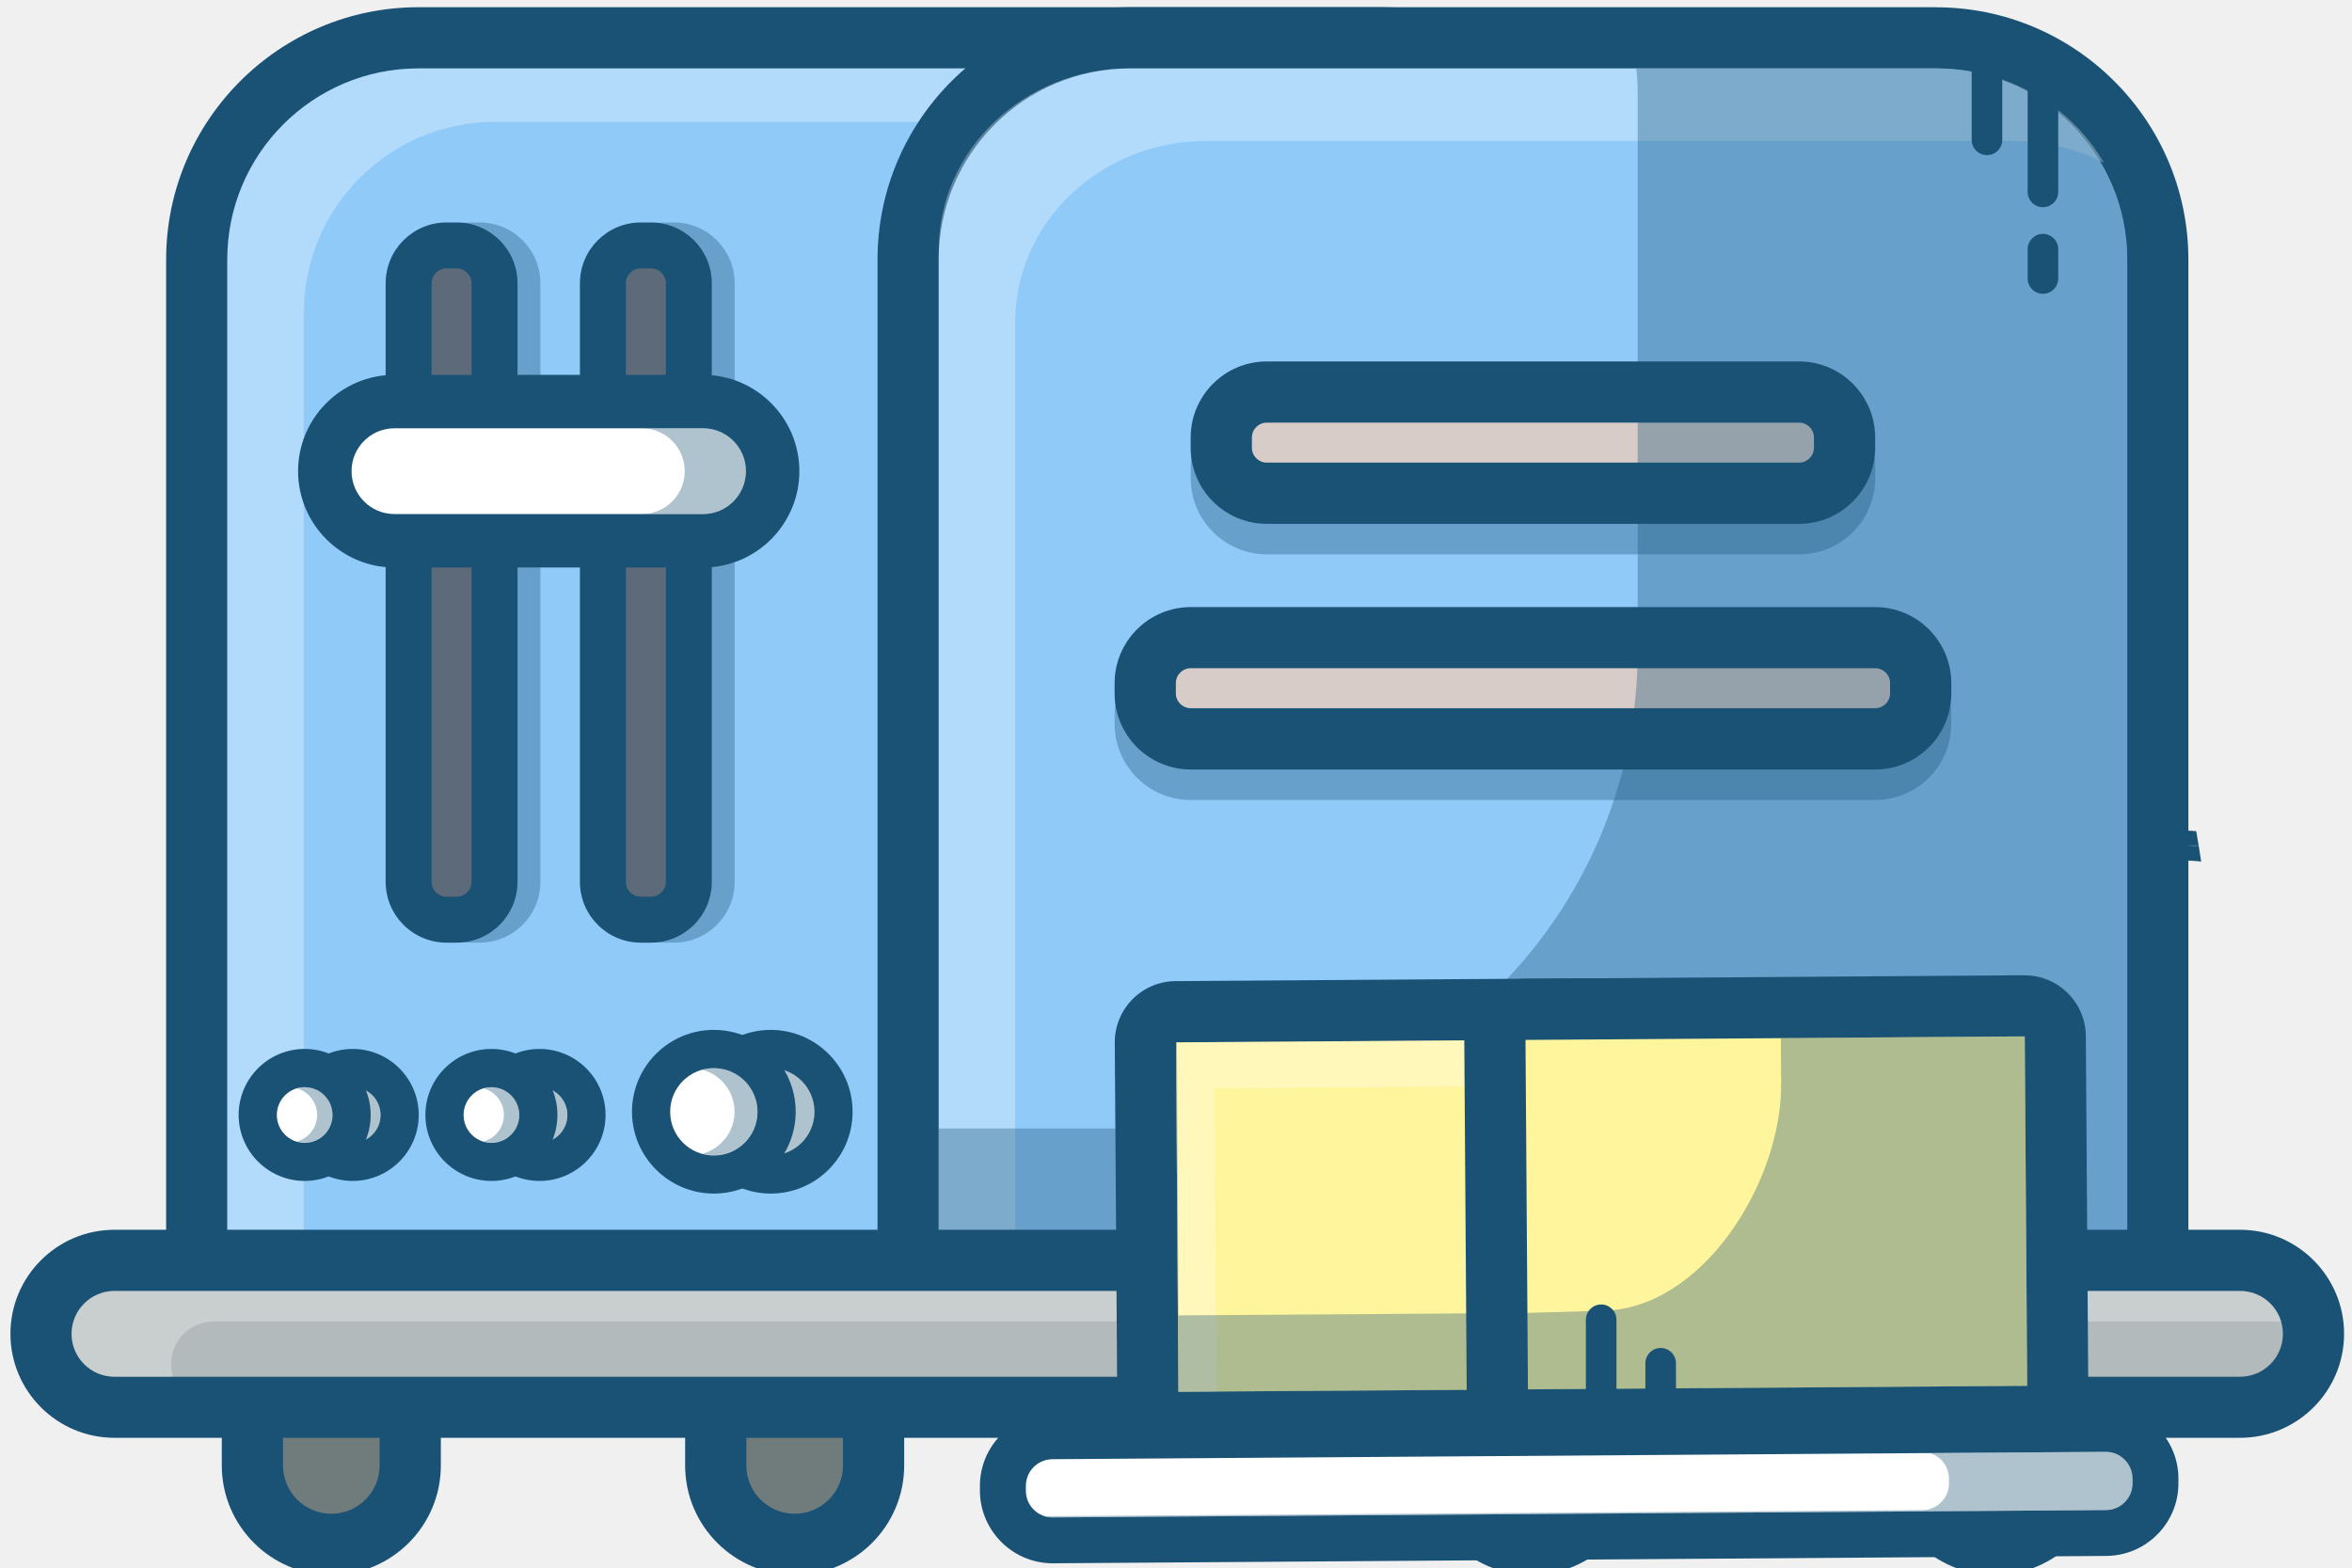
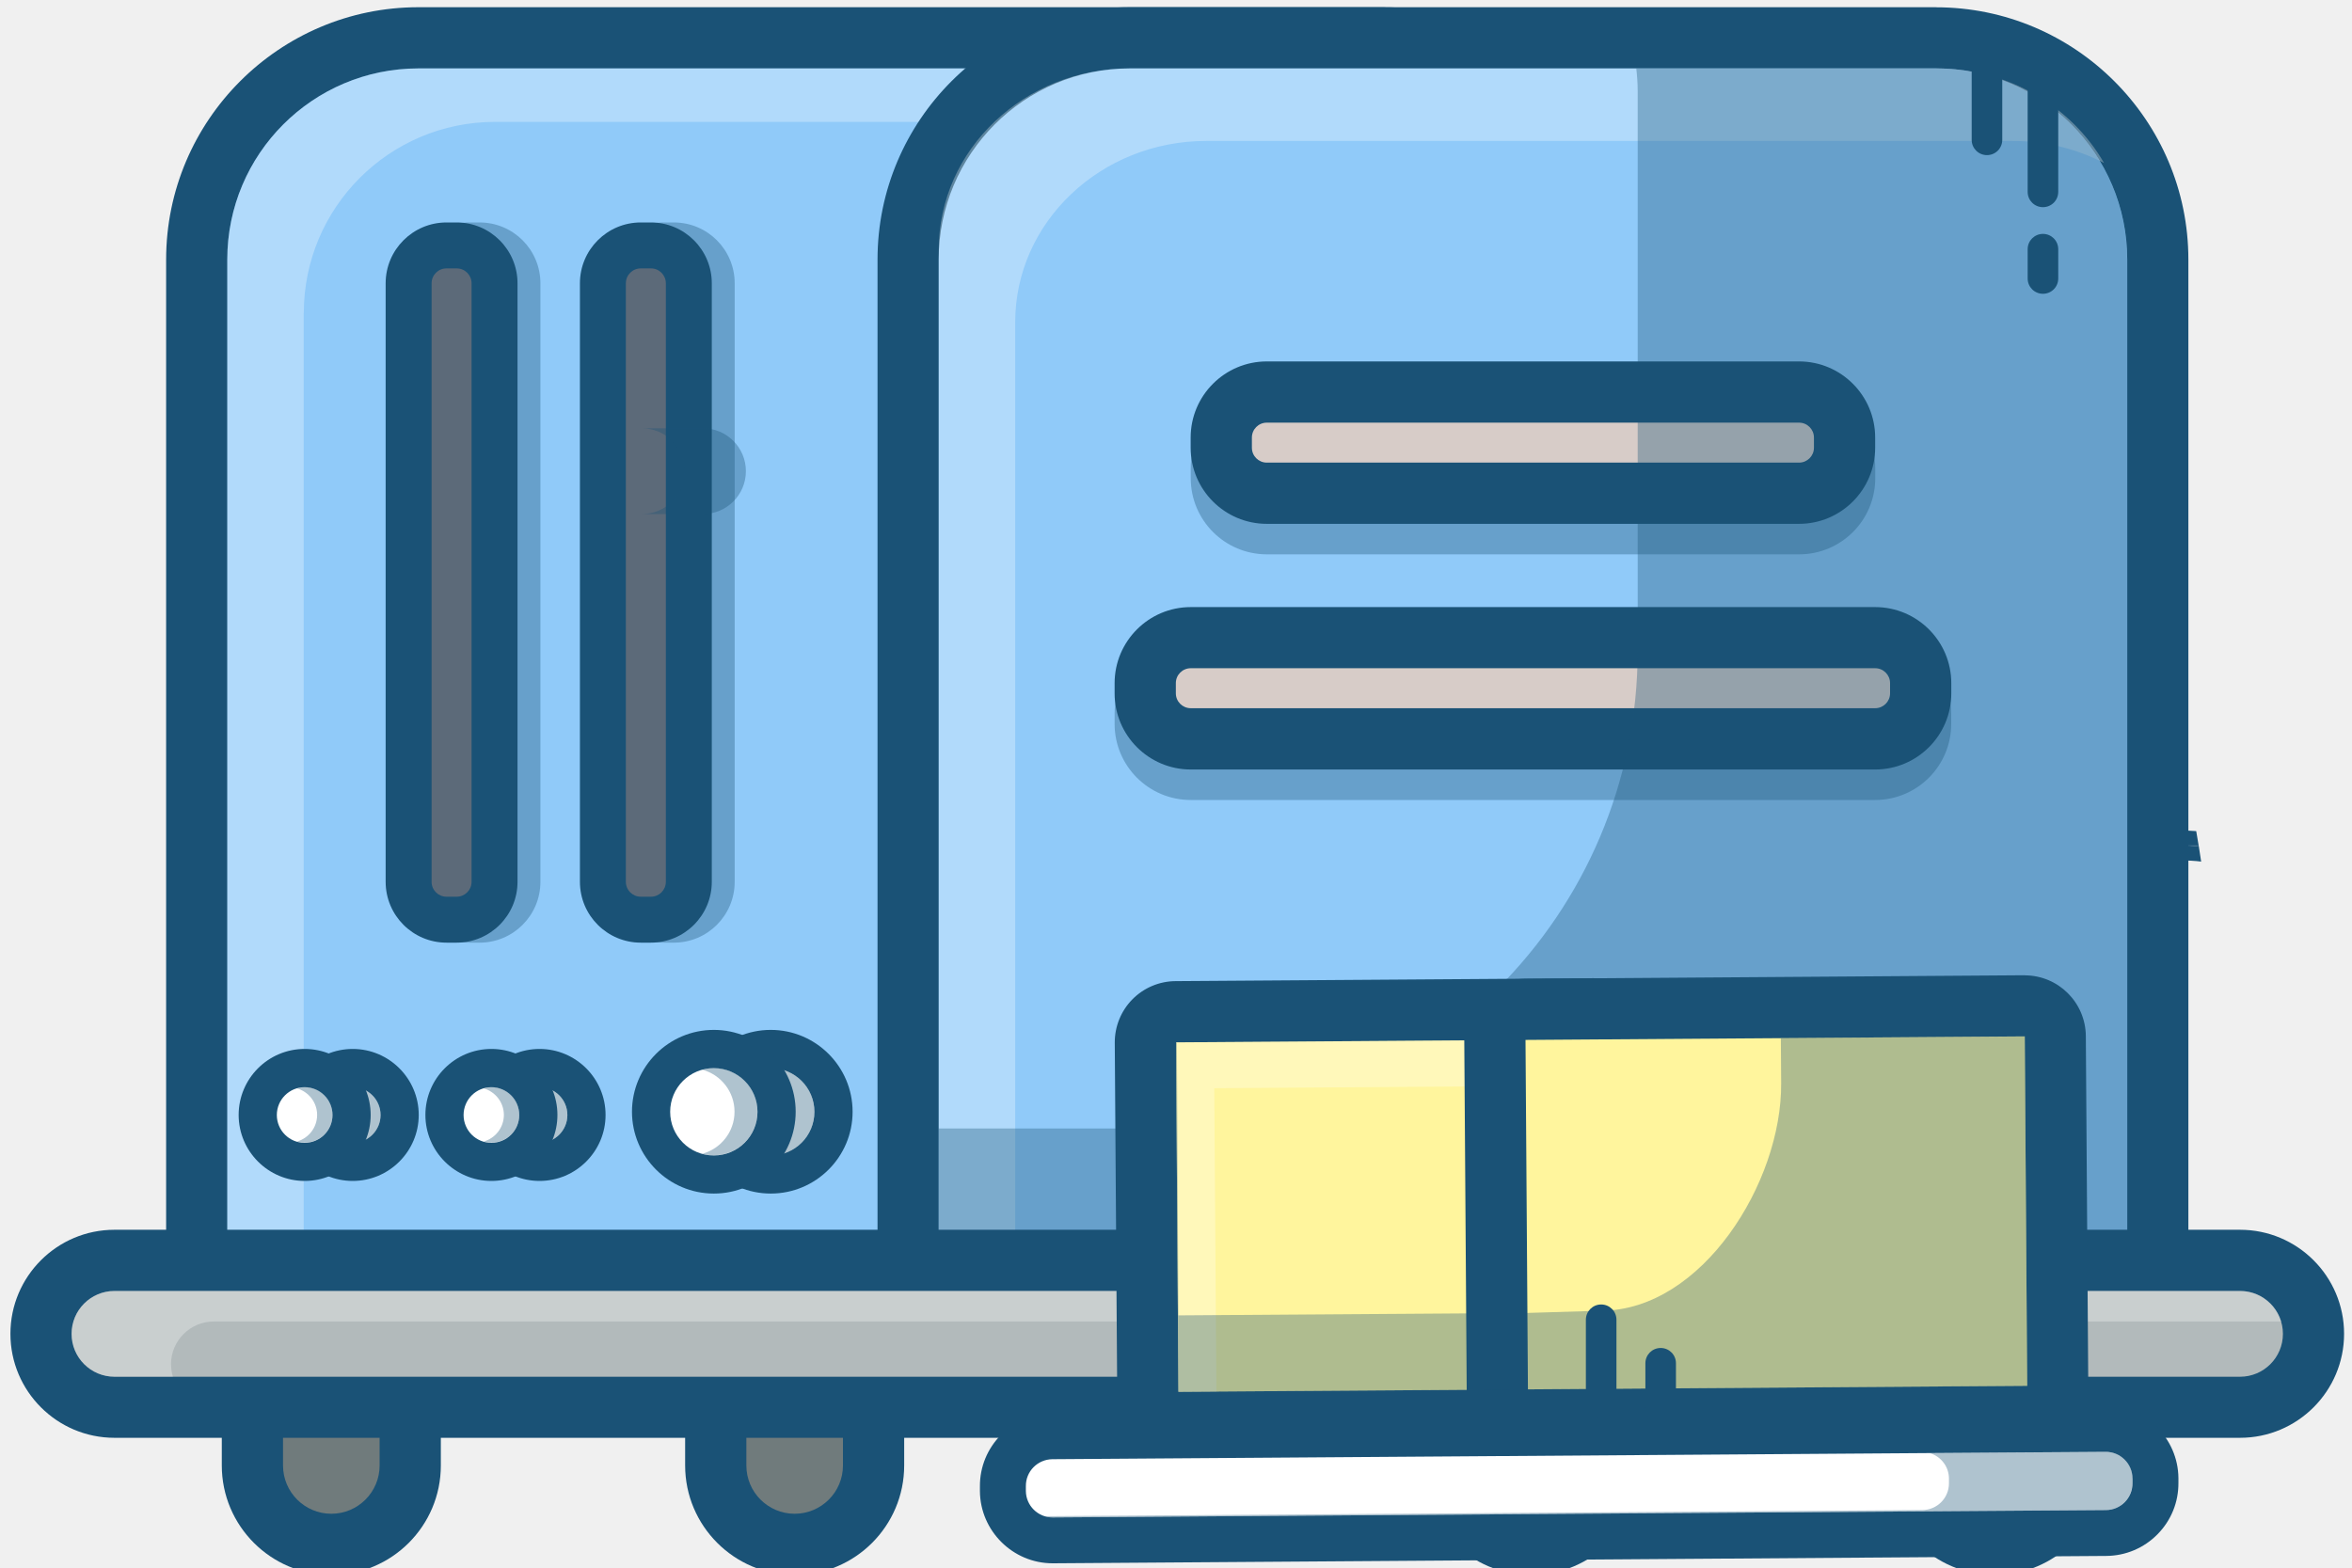
<svg xmlns="http://www.w3.org/2000/svg" id="Layer_1" data-name="Layer 1" viewBox="0 0 300 200">
  <defs>
    <style>
      .cls-1 {
        fill: #d7ccc8;
      }

      .cls-1, .cls-2, .cls-3, .cls-4, .cls-5, .cls-6, .cls-7, .cls-8 {
        stroke-width: 0px;
      }

      .cls-2 {
        fill: #5c6a79;
      }

      .cls-3 {
        fill: #90caf9;
      }

      .cls-4 {
        fill: #b2babb;
      }

      .cls-5 {
        fill: #fff59d;
      }

      .cls-6 {
        fill: #1a5276;
      }

      .cls-9 {
        opacity: .3;
      }

      .cls-10 {
        opacity: .35;
      }

      .cls-7 {
        fill: #707b7c;
      }

      .cls-8 {
        fill: #fff;
      }
    </style>
  </defs>
  <g>
    <path class="cls-6" d="M277.97,107.87h2.47c-.1-.62-.2-1.23-.31-1.84-.65-.05-1.36-.08-2.16-.08-1.15,0-2.08.86-2.08,1.91s.93,1.91,2.08,1.91,2.02.05,2.79.15c-.1-.66-.2-1.31-.3-1.95-.72-.07-1.53-.11-2.49-.11Z" />
    <path class="cls-6" d="M277.97,107.87c.95,0,1.76.04,2.49.11,0-.04-.01-.07-.02-.11h-2.47Z" />
    <g>
      <g>
        <g>
          <path class="cls-7" d="M42.26,197.02c-5.55,0-10.06-4.51-10.06-10.06v-15.37c0-5.55,4.51-10.06,10.06-10.06s10.06,4.51,10.06,10.06v15.37c0,5.55-4.51,10.06-10.06,10.06Z" />
          <path class="cls-6" d="M42.26,165.43c3.4,0,6.16,2.76,6.16,6.16v15.37c0,3.4-2.76,6.16-6.16,6.16s-6.16-2.76-6.16-6.16v-15.37c0-3.4,2.76-6.16,6.16-6.16h0ZM42.26,157.62c-7.7,0-13.97,6.26-13.97,13.97v15.37c0,7.7,6.26,13.97,13.97,13.97s13.97-6.26,13.97-13.97v-15.37c0-7.7-6.26-13.97-13.97-13.97h0Z" />
        </g>
        <g>
          <path class="cls-7" d="M101.36,197.02c-5.55,0-10.06-4.51-10.06-10.06v-15.37c0-5.55,4.51-10.06,10.06-10.06s10.06,4.51,10.06,10.06v15.37c0,5.55-4.51,10.06-10.06,10.06Z" />
          <path class="cls-6" d="M101.36,165.43c3.4,0,6.16,2.76,6.16,6.16v15.37c0,3.4-2.76,6.16-6.16,6.16s-6.16-2.76-6.16-6.16v-15.37c0-3.4,2.76-6.16,6.16-6.16h0ZM101.36,157.62c-7.7,0-13.97,6.26-13.97,13.97v15.37c0,7.7,6.26,13.97,13.97,13.97s13.97-6.26,13.97-13.97v-15.37c0-7.7-6.26-13.97-13.97-13.97h0Z" />
        </g>
        <g>
          <path class="cls-7" d="M195.31,197.02c-5.55,0-10.06-4.51-10.06-10.06v-15.37c0-5.55,4.51-10.06,10.06-10.06s10.06,4.51,10.06,10.06v15.37c0,5.55-4.51,10.06-10.06,10.06Z" />
          <path class="cls-6" d="M195.31,165.43c3.4,0,6.16,2.76,6.16,6.16v15.37c0,3.4-2.76,6.16-6.16,6.16s-6.16-2.76-6.16-6.16v-15.37c0-3.4,2.76-6.16,6.16-6.16h0ZM195.31,157.62c-7.7,0-13.97,6.26-13.97,13.97v15.37c0,7.7,6.26,13.97,13.97,13.97s13.97-6.26,13.97-13.97v-15.37c0-7.7-6.26-13.97-13.97-13.97h0Z" />
        </g>
        <g>
          <path class="cls-7" d="M254.42,197.02c-5.55,0-10.06-4.51-10.06-10.06v-15.37c0-5.55,4.51-10.06,10.06-10.06s10.06,4.51,10.06,10.06v15.37c0,5.55-4.51,10.06-10.06,10.06Z" />
          <path class="cls-6" d="M254.42,165.43c3.4,0,6.16,2.76,6.16,6.16v15.37c0,3.4-2.76,6.16-6.16,6.16s-6.16-2.76-6.16-6.16v-15.37c0-3.4,2.76-6.16,6.16-6.16h0ZM254.42,157.62c-7.7,0-13.97,6.26-13.97,13.97v15.37c0,7.7,6.26,13.97,13.97,13.97s13.97-6.26,13.97-13.97v-15.37c0-7.7-6.26-13.97-13.97-13.97h0Z" />
        </g>
        <g>
          <path class="cls-3" d="M28.99,169.33c-2.15,0-3.9-1.75-3.9-3.9V33.12c0-15.6,12.69-28.29,28.29-28.29h123.23c15.6,0,28.29,12.69,28.29,28.29v132.31c0,2.15-1.75,3.9-3.9,3.9H28.99Z" />
          <path class="cls-6" d="M176.61,8.73c13.47,0,24.39,10.92,24.39,24.39v132.31H28.99V33.12c0-13.47,10.92-24.39,24.39-24.39h123.23ZM176.61.92H53.38C35.63.92,21.19,15.37,21.19,33.12v132.31c0,4.31,3.49,7.8,7.8,7.8h172c4.31,0,7.8-3.49,7.8-7.8V33.12c0-17.75-14.44-32.19-32.19-32.19h0Z" />
        </g>
        <g class="cls-10">
          <rect class="cls-6" x="52.12" y="28.38" width="16.81" height="91.88" rx="7.76" ry="7.76" />
          <rect class="cls-6" x="76.9" y="28.38" width="16.81" height="91.88" rx="7.76" ry="7.76" />
        </g>
        <g class="cls-9">
          <path class="cls-8" d="M38.75,39.94c0-13.47,10.92-24.39,24.39-24.39h123.23c3.05,0,5.98.57,8.67,1.59-4.47-5.16-11.06-8.42-18.43-8.42H53.38c-13.47,0-24.39,10.92-24.39,24.39v132.31h9.75V39.94Z" />
        </g>
        <g>
          <path class="cls-3" d="M119.73,169.33c-2.15,0-3.9-1.75-3.9-3.9V33.12c0-15.6,12.69-28.29,28.29-28.29h102.82c15.6,0,28.29,12.69,28.29,28.29v132.31c0,2.15-1.75,3.9-3.9,3.9H119.73Z" />
          <path class="cls-6" d="M246.94,8.73c13.47,0,24.39,10.92,24.39,24.39v132.31H119.73V33.12c0-13.47,10.92-24.39,24.39-24.39h102.82ZM246.94.92h-102.82c-17.75,0-32.19,14.44-32.19,32.19v132.31c0,4.31,3.49,7.8,7.8,7.8h151.6c4.31,0,7.8-3.49,7.8-7.8V33.12c0-17.75-14.44-32.19-32.19-32.19h0Z" />
        </g>
        <g>
          <g>
            <rect class="cls-2" x="52.12" y="31.31" width="10.95" height="86.02" rx="4.83" ry="4.83" />
            <path class="cls-6" d="M58.25,34.24c1.05,0,1.9.85,1.9,1.9v76.36c0,1.05-.85,1.9-1.9,1.9h-1.3c-1.05,0-1.9-.85-1.9-1.9V36.14c0-1.05.85-1.9,1.9-1.9h1.3ZM58.25,28.38h-1.3c-4.28,0-7.76,3.48-7.76,7.76v76.36c0,4.28,3.48,7.76,7.76,7.76h1.3c4.28,0,7.76-3.48,7.76-7.76V36.14c0-4.28-3.48-7.76-7.76-7.76h0Z" />
          </g>
          <g>
            <rect class="cls-2" x="76.9" y="31.31" width="10.95" height="86.02" rx="4.83" ry="4.83" />
            <path class="cls-6" d="M83.03,34.24c1.05,0,1.9.85,1.9,1.9v76.36c0,1.05-.85,1.9-1.9,1.9h-1.3c-1.05,0-1.9-.85-1.9-1.9V36.14c0-1.05.85-1.9,1.9-1.9h1.3ZM83.03,28.38h-1.3c-4.28,0-7.76,3.48-7.76,7.76v76.36c0,4.28,3.48,7.76,7.76,7.76h1.3c4.28,0,7.76-3.48,7.76-7.76V36.14c0-4.28-3.48-7.76-7.76-7.76h0Z" />
          </g>
        </g>
        <g>
          <g>
            <path class="cls-8" d="M98.31,149.84c-4.41,0-8-3.59-8-8s3.59-8,8-8,8,3.59,8,8-3.59,8-8,8Z" />
            <path class="cls-6" d="M98.31,136.27c3.07,0,5.57,2.49,5.57,5.57s-2.49,5.57-5.57,5.57-5.57-2.49-5.57-5.57,2.49-5.57,5.57-5.57h0ZM98.31,131.39c-5.76,0-10.44,4.69-10.44,10.44s4.68,10.44,10.44,10.44,10.44-4.68,10.44-10.44-4.69-10.44-10.44-10.44h0Z" />
          </g>
          <g class="cls-10">
            <circle class="cls-6" cx="98.31" cy="141.84" r="5.57" />
          </g>
          <g>
            <path class="cls-8" d="M91.05,149.84c-4.41,0-8-3.59-8-8s3.59-8,8-8,8,3.59,8,8-3.59,8-8,8Z" />
            <path class="cls-6" d="M91.05,136.27c3.07,0,5.57,2.49,5.57,5.57s-2.49,5.57-5.57,5.57-5.57-2.49-5.57-5.57,2.49-5.57,5.57-5.57h0ZM91.05,131.39c-5.76,0-10.44,4.69-10.44,10.44s4.68,10.44,10.44,10.44,10.44-4.68,10.44-10.44-4.69-10.44-10.44-10.44h0Z" />
          </g>
          <g class="cls-10">
            <path class="cls-6" d="M91.05,136.27c-.51,0-1,.07-1.46.2,2.36.64,4.1,2.8,4.1,5.36s-1.74,4.72-4.1,5.36c.47.13.96.2,1.46.2,3.07,0,5.57-2.49,5.57-5.57s-2.49-5.57-5.57-5.57Z" />
          </g>
        </g>
        <g>
          <g>
            <path class="cls-8" d="M44.99,148.23c-3.3,0-5.98-2.68-5.98-5.98s2.68-5.98,5.98-5.98,5.98,2.68,5.98,5.98-2.68,5.98-5.98,5.98Z" />
            <path class="cls-6" d="M44.99,138.7c1.96,0,3.55,1.59,3.55,3.55s-1.59,3.55-3.55,3.55-3.55-1.59-3.55-3.55,1.59-3.55,3.55-3.55h0ZM44.99,133.82c-4.64,0-8.42,3.78-8.42,8.42s3.78,8.42,8.42,8.42,8.42-3.78,8.42-8.42-3.78-8.42-8.42-8.42h0Z" />
          </g>
          <g class="cls-10">
            <circle class="cls-6" cx="44.99" cy="142.25" r="3.55" />
          </g>
          <g>
            <path class="cls-8" d="M38.86,148.23c-3.3,0-5.98-2.68-5.98-5.98s2.68-5.98,5.98-5.98,5.98,2.68,5.98,5.98-2.68,5.98-5.98,5.98Z" />
            <path class="cls-6" d="M38.86,138.7c1.96,0,3.55,1.59,3.55,3.55s-1.59,3.55-3.55,3.55-3.55-1.59-3.55-3.55,1.59-3.55,3.55-3.55h0ZM38.86,133.82c-4.65,0-8.42,3.78-8.42,8.42s3.78,8.42,8.42,8.42,8.42-3.78,8.42-8.42-3.78-8.42-8.42-8.42h0Z" />
          </g>
          <g class="cls-10">
            <path class="cls-6" d="M38.86,138.7c-.34,0-.66.06-.98.15,1.48.43,2.57,1.78,2.57,3.39s-1.09,2.97-2.57,3.39c.31.09.63.15.98.15,1.96,0,3.55-1.59,3.55-3.55s-1.59-3.55-3.55-3.55Z" />
          </g>
        </g>
        <g>
          <g>
            <path class="cls-8" d="M68.82,148.23c-3.3,0-5.98-2.68-5.98-5.98s2.68-5.98,5.98-5.98,5.98,2.68,5.98,5.98-2.68,5.98-5.98,5.98Z" />
            <path class="cls-6" d="M68.82,138.7c1.96,0,3.55,1.59,3.55,3.55s-1.59,3.55-3.55,3.55-3.55-1.59-3.55-3.55,1.59-3.55,3.55-3.55h0ZM68.82,133.82c-4.65,0-8.42,3.78-8.42,8.42s3.78,8.42,8.42,8.42,8.42-3.78,8.42-8.42-3.78-8.42-8.42-8.42h0Z" />
          </g>
          <g class="cls-10">
            <circle class="cls-6" cx="68.82" cy="142.25" r="3.55" />
          </g>
          <g>
            <path class="cls-8" d="M62.68,148.23c-3.3,0-5.98-2.68-5.98-5.98s2.68-5.98,5.98-5.98,5.98,2.68,5.98,5.98-2.68,5.98-5.98,5.98Z" />
            <path class="cls-6" d="M62.68,138.7c1.96,0,3.55,1.59,3.55,3.55s-1.59,3.55-3.55,3.55-3.55-1.59-3.55-3.55,1.59-3.55,3.55-3.55h0ZM62.68,133.82c-4.65,0-8.42,3.78-8.42,8.42s3.78,8.42,8.42,8.42,8.42-3.78,8.42-8.42-3.78-8.42-8.42-8.42h0Z" />
          </g>
          <g class="cls-10">
            <path class="cls-6" d="M62.68,138.7c-.34,0-.66.06-.98.15,1.48.43,2.57,1.78,2.57,3.39s-1.09,2.97-2.57,3.39c.31.09.63.15.98.15,1.96,0,3.55-1.59,3.55-3.55s-1.59-3.55-3.55-3.55Z" />
          </g>
-         </g>
-         <g>
-           <path class="cls-8" d="M50.31,68.99c-4.9,0-8.88-3.98-8.88-8.88s3.98-8.88,8.88-8.88h39.36c4.9,0,8.88,3.98,8.88,8.88s-3.98,8.88-8.88,8.88h-39.36Z" />
-           <path class="cls-6" d="M89.67,54.64c3.02,0,5.47,2.45,5.47,5.47s-2.45,5.47-5.47,5.47h-39.36c-3.02,0-5.47-2.45-5.47-5.47s2.45-5.47,5.47-5.47h39.36ZM89.67,47.82h-39.36c-6.78,0-12.29,5.52-12.29,12.29s5.52,12.29,12.29,12.29h39.36c6.78,0,12.29-5.52,12.29-12.29s-5.52-12.29-12.29-12.29h0Z" />
        </g>
        <g class="cls-10">
          <path class="cls-6" d="M89.67,54.64h-7.8c3.02,0,5.47,2.45,5.47,5.47s-2.45,5.47-5.47,5.47h7.8c3.02,0,5.47-2.45,5.47-5.47s-2.45-5.47-5.47-5.47Z" />
        </g>
        <g class="cls-10">
          <rect class="cls-6" x="151.88" y="50.01" width="87.31" height="20.71" rx="9.71" ry="9.71" />
          <rect class="cls-6" x="142.17" y="81.35" width="106.71" height="20.71" rx="9.71" ry="9.71" />
        </g>
        <g>
          <g>
            <path class="cls-1" d="M161.58,50.01h67.89c3.2,0,5.8,2.6,5.8,5.8v1.3c0,3.2-2.6,5.8-5.8,5.8h-67.89c-3.2,0-5.8-2.6-5.8-5.8v-1.3c0-3.2,2.6-5.8,5.8-5.8Z" />
            <path class="cls-6" d="M229.47,53.92c1.05,0,1.9.85,1.9,1.9v1.3c0,1.05-.85,1.9-1.9,1.9h-67.89c-1.05,0-1.9-.85-1.9-1.9v-1.3c0-1.05.85-1.9,1.9-1.9h67.89ZM229.47,46.11h-67.89c-5.35,0-9.71,4.35-9.71,9.71v1.3c0,5.35,4.35,9.71,9.71,9.71h67.89c5.35,0,9.71-4.35,9.71-9.71v-1.3c0-5.35-4.35-9.71-9.71-9.71h0Z" />
          </g>
          <g>
            <path class="cls-1" d="M151.88,81.35h87.3c3.2,0,5.8,2.6,5.8,5.8v1.3c0,3.2-2.6,5.8-5.8,5.8h-87.3c-3.2,0-5.8-2.6-5.8-5.8v-1.3c0-3.2,2.6-5.8,5.8-5.8Z" />
            <path class="cls-6" d="M239.18,85.25c1.05,0,1.9.85,1.9,1.9v1.3c0,1.05-.85,1.9-1.9,1.9h-87.3c-1.05,0-1.9-.85-1.9-1.9v-1.3c0-1.05.85-1.9,1.9-1.9h87.3ZM239.18,77.45h-87.3c-5.35,0-9.71,4.35-9.71,9.71v1.3c0,5.35,4.35,9.71,9.71,9.71h87.3c5.35,0,9.71-4.35,9.71-9.71v-1.3c0-5.35-4.35-9.71-9.71-9.71h0Z" />
          </g>
        </g>
        <g class="cls-9">
          <path class="cls-8" d="M129.49,41.11c0-12.77,10.92-23.13,24.39-23.13h102.82c4.23,0,8.2,1.02,11.67,2.81-4.14-7.19-12.18-12.07-21.42-12.07h-102.82c-13.47,0-24.39,10.36-24.39,23.13v125.48h9.75V41.11Z" />
        </g>
        <g class="cls-10">
          <path class="cls-6" d="M246.94,8.73h-38.23c.11.96.18,1.94.18,2.93v71.35c0,33.66-27.29,60.96-60.96,60.96h-28.21v21.46h151.6V33.12c0-13.47-10.92-24.39-24.39-24.39Z" />
        </g>
        <g>
          <path class="cls-4" d="M14.6,179.53c-5.17,0-9.37-4.2-9.37-9.37s4.2-9.37,9.37-9.37h271.12c5.17,0,9.37,4.2,9.37,9.37s-4.2,9.37-9.37,9.37H14.6Z" />
          <path class="cls-6" d="M285.72,164.7c3.02,0,5.47,2.45,5.47,5.47s-2.45,5.47-5.47,5.47H14.6c-3.02,0-5.47-2.45-5.47-5.47s2.45-5.47,5.47-5.47h271.12ZM285.72,156.89H14.6c-7.32,0-13.27,5.95-13.27,13.27s5.95,13.27,13.27,13.27h271.12c7.32,0,13.27-5.95,13.27-13.27s-5.95-13.27-13.27-13.27h0Z" />
        </g>
        <g class="cls-9">
          <path class="cls-8" d="M21.81,174.06c0-3.02,2.45-5.47,5.47-5.47h263.68c-.67-2.26-2.76-3.9-5.24-3.9H14.6c-3.02,0-5.47,2.45-5.47,5.47s2.45,5.47,5.47,5.47h7.45c-.15-.5-.23-1.02-.23-1.56Z" />
        </g>
      </g>
      <g>
        <g>
          <g>
            <path class="cls-5" d="M150.31,181.46c-1.03,0-2.01-.4-2.74-1.12-.74-.73-1.16-1.72-1.16-2.75l-.31-44.58c0-1.03.4-2.03,1.12-2.77.73-.74,1.72-1.16,2.75-1.16,0,0,53.09-.37,53.1-.37,2.14,0,3.89,1.73,3.9,3.87l.31,44.58c.01,2.15-1.72,3.91-3.87,3.93,0,0-53.09.37-53.1.37Z" />
            <path class="cls-6" d="M203.07,132.61l.31,44.58-53.07.37-.31-44.58,53.07-.37h0ZM203.07,124.8h-.06l-53.07.37c-2.07.01-4.05.85-5.5,2.32-1.45,1.47-2.26,3.46-2.25,5.53l.31,44.58c.01,2.07.85,4.05,2.32,5.5,1.46,1.44,3.43,2.25,5.48,2.25h.05l53.07-.37c4.31-.03,7.78-3.55,7.75-7.86l-.31-44.58c-.03-4.29-3.52-7.75-7.8-7.75h0Z" />
          </g>
          <g class="cls-9">
            <polygon class="cls-8" points="154.88 138.83 203.11 138.49 203.07 132.61 150 132.98 150.31 177.56 155.15 177.52 154.88 138.83" />
          </g>
          <g>
            <path class="cls-5" d="M194.89,181.15c-1.03,0-2.01-.4-2.74-1.12-.74-.73-1.16-1.72-1.16-2.75l-.31-44.58c-.01-2.15,1.72-3.91,3.87-3.93,0,0,63.7-.45,63.71-.45,2.14,0,3.89,1.73,3.9,3.87l.31,44.58c0,1.03-.4,2.03-1.12,2.77-.73.74-1.72,1.16-2.75,1.16,0,0-63.7.45-63.71.45Z" />
            <path class="cls-6" d="M258.26,132.22l.31,44.58-63.68.45-.31-44.58,63.68-.45h0ZM258.26,124.42h-.06l-63.68.45c-4.31.03-7.78,3.55-7.75,7.86l.31,44.58c.01,2.07.85,4.05,2.32,5.5,1.46,1.44,3.43,2.25,5.48,2.25h.05l63.68-.45c2.07-.01,4.05-.85,5.5-2.32,1.45-1.47,2.26-3.46,2.25-5.53l-.31-44.58c-.03-4.29-3.52-7.75-7.8-7.75h0Z" />
          </g>
          <g class="cls-10">
            <path class="cls-6" d="M258.57,176.8l-.31-44.58-31.11.22.04,5.76c.09,12.7-10.13,28.92-22.83,29.01l-9.58.29-44.47.31-.2-34.82h-.11s.31,44.58.31,44.58l44.58-.31h0s63.68-.45,63.68-.45Z" />
          </g>
        </g>
        <g>
          <path class="cls-8" d="M134.26,196.52c-3.47,0-6.31-2.82-6.34-6.3v-.6c-.03-3.5,2.8-6.36,6.29-6.39l134.33-.94c3.52,0,6.36,2.82,6.38,6.3v.6c.02,1.69-.63,3.29-1.82,4.5-1.19,1.21-2.78,1.88-4.47,1.89,0,0-134.37.94-134.38.94Z" />
          <path class="cls-6" d="M268.59,185.22c1.87,0,3.4,1.51,3.41,3.39v.6c.02,1.89-1.5,3.43-3.39,3.44l-134.33.94h-.02c-1.87,0-3.4-1.51-3.41-3.39v-.6c-.02-1.89,1.5-3.42,3.39-3.44l134.33-.94h.02ZM268.59,179.37h-.07l-134.33.94c-5.11.04-9.24,4.22-9.2,9.33v.6c.04,5.07,4.2,9.2,9.27,9.2h.07l134.33-.94c2.47-.02,4.8-1,6.53-2.76,1.74-1.76,2.69-4.1,2.67-6.57v-.6c-.04-5.07-4.2-9.2-9.27-9.2h0Z" />
        </g>
        <g class="cls-10">
          <path class="cls-6" d="M272.01,188.61c-.01-1.89-1.55-3.4-3.44-3.39l-22.42.16c1.4.42,2.43,1.7,2.44,3.23v.6c.02,1.89-1.5,3.42-3.39,3.44l-111.92.78c.32.09.65.16.99.16l134.33-.94c1.89-.01,3.4-1.55,3.39-3.44v-.6Z" />
        </g>
      </g>
    </g>
    <path class="cls-6" d="M204.23,180.77c-1.08,0-1.95-.87-1.95-1.95v-10.45c0-1.08.87-1.95,1.95-1.95s1.95.87,1.95,1.95v10.45c0,1.08-.87,1.95-1.95,1.95Z" />
    <path class="cls-6" d="M211.82,181.46c-1.08,0-1.95-.87-1.95-1.95v-5.59c0-1.08.87-1.95,1.95-1.95s1.95.87,1.95,1.95v5.59c0,1.08-.87,1.95-1.95,1.95Z" />
  </g>
  <path class="cls-6" d="M260.58,26.43c-1.08,0-1.95-.87-1.95-1.95v-13.64c0-1.08.87-1.95,1.95-1.95s1.95.87,1.95,1.95v13.64c0,1.08-.87,1.95-1.95,1.95Z" />
  <path class="cls-6" d="M260.58,37.48c-1.08,0-1.95-.87-1.95-1.95v-3.74c0-1.08.87-1.95,1.95-1.95s1.95.87,1.95,1.95v3.74c0,1.08-.87,1.95-1.95,1.95Z" />
  <path class="cls-6" d="M253.44,19.79c-1.08,0-1.95-.87-1.95-1.95V7.74c0-1.08.87-1.95,1.95-1.95s1.95.87,1.95,1.95v10.1c0,1.08-.87,1.95-1.95,1.95Z" />
</svg>
